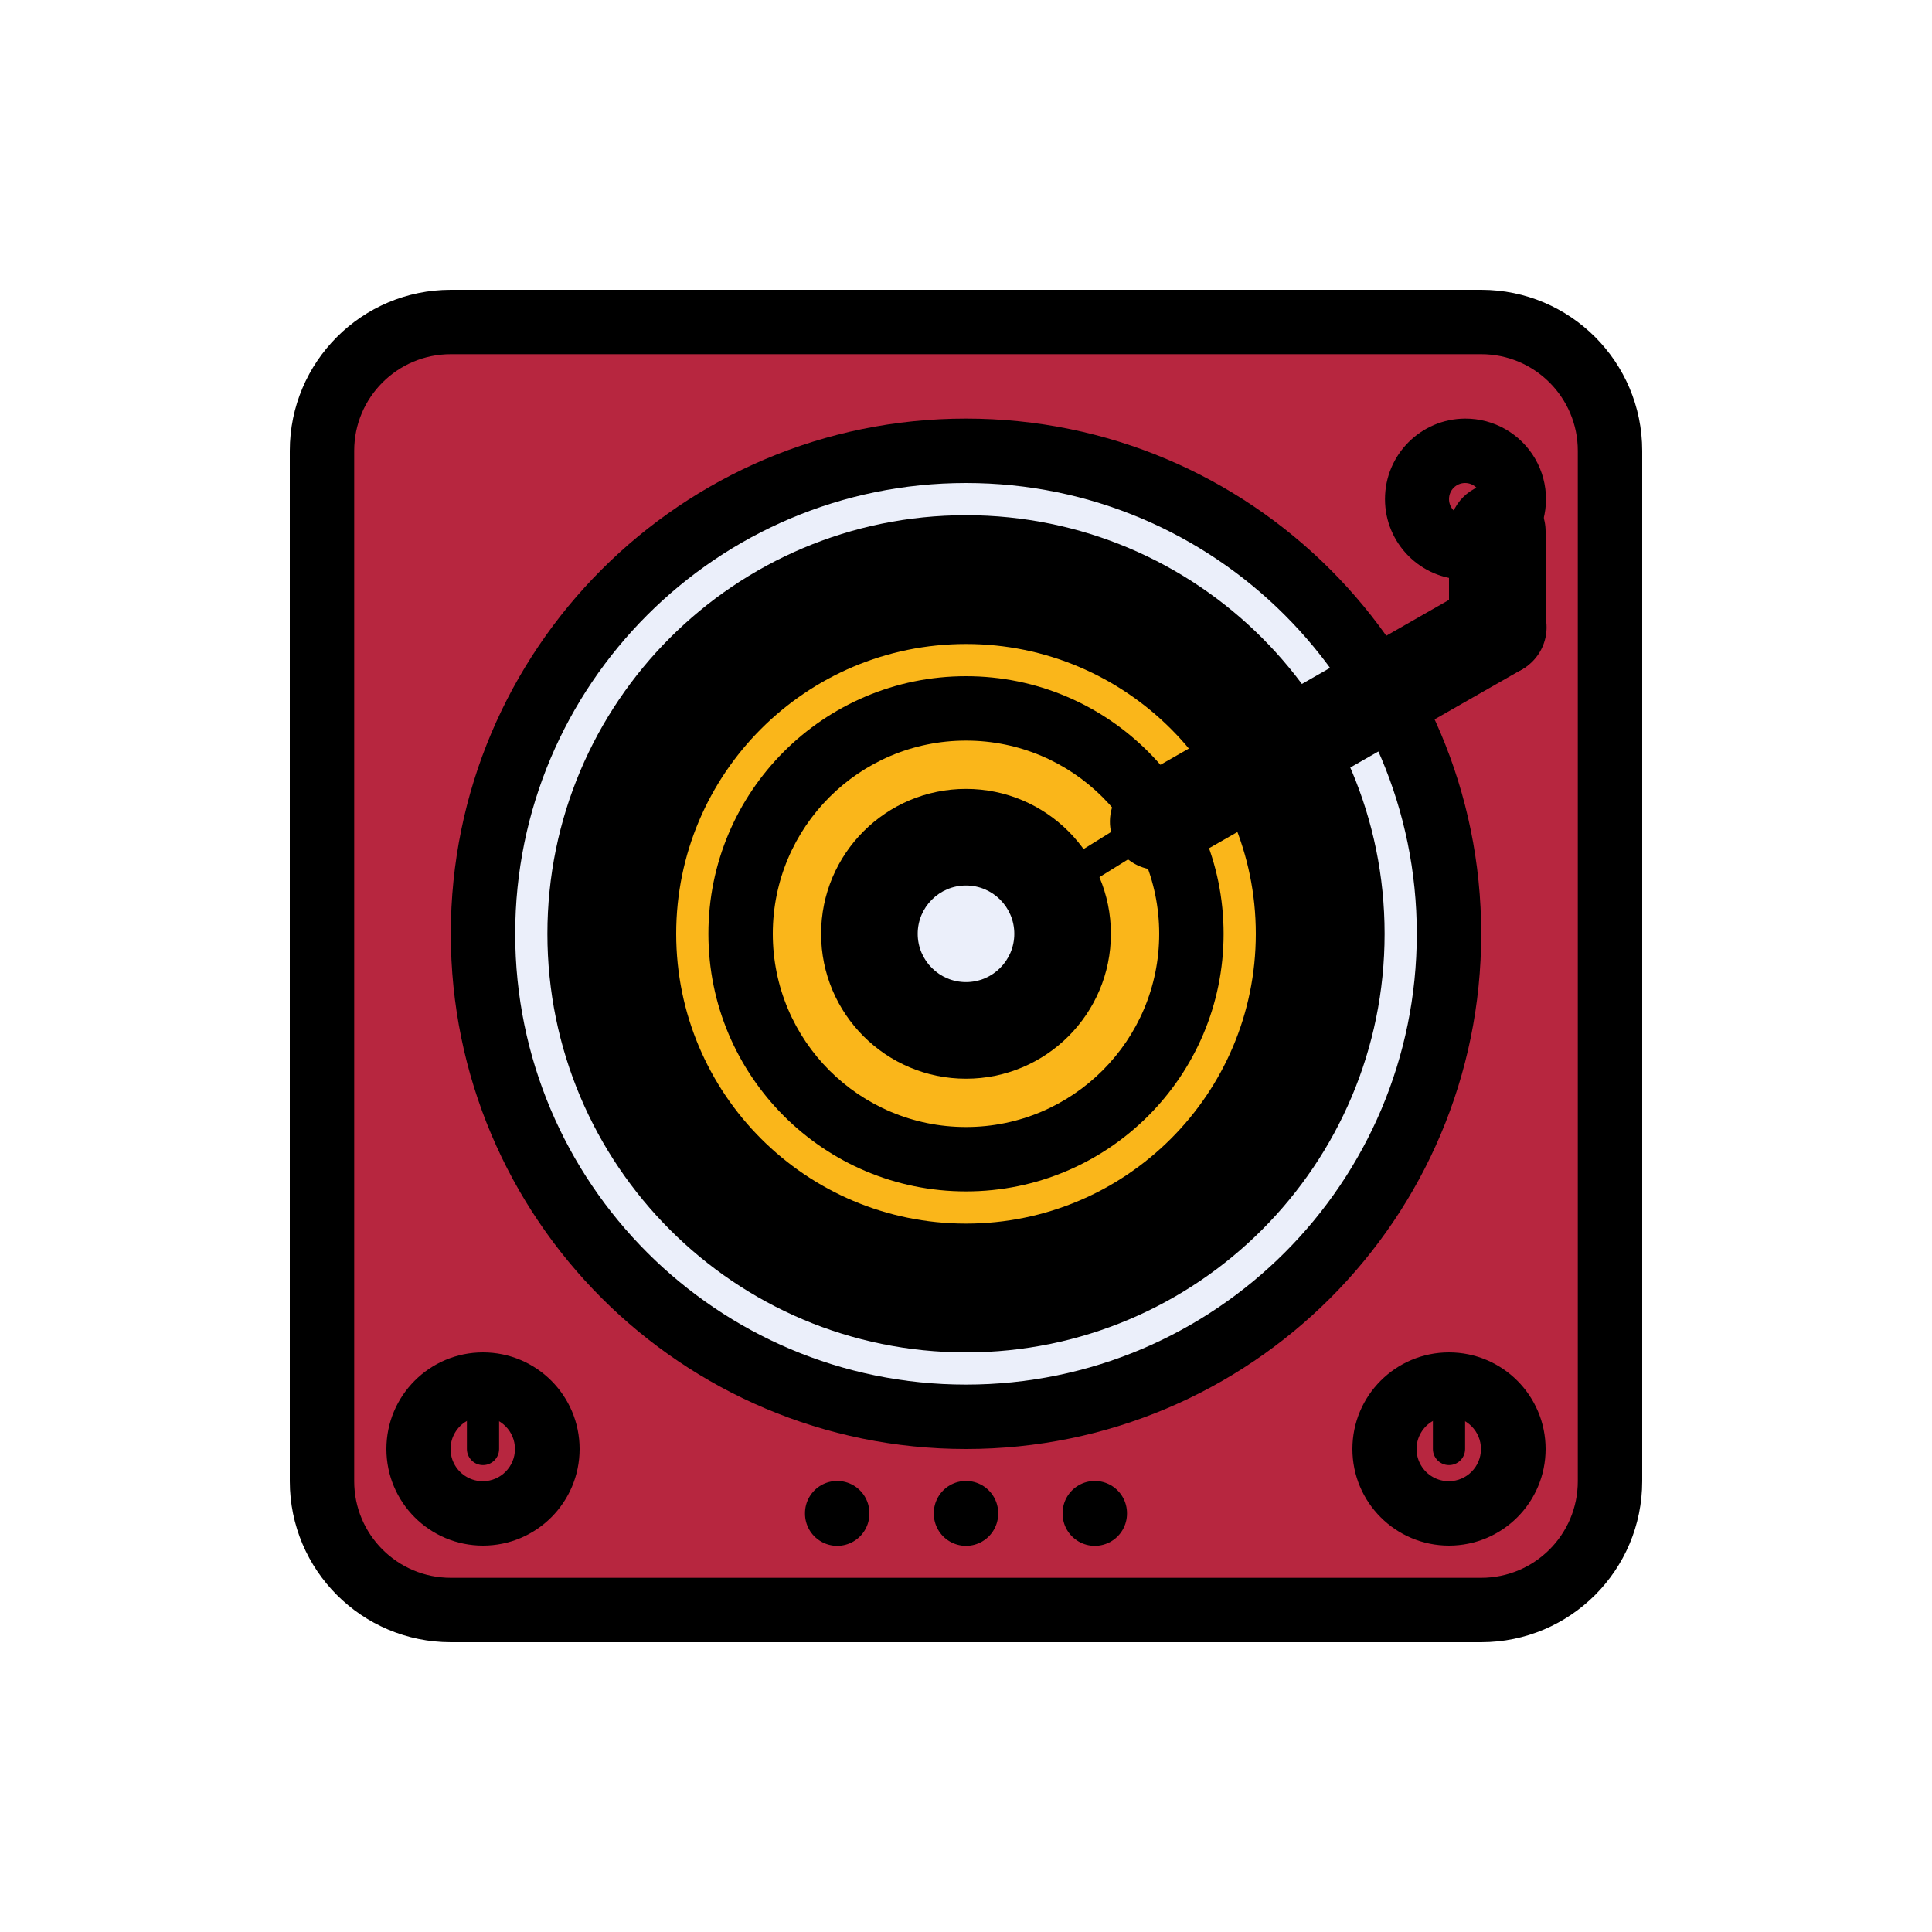
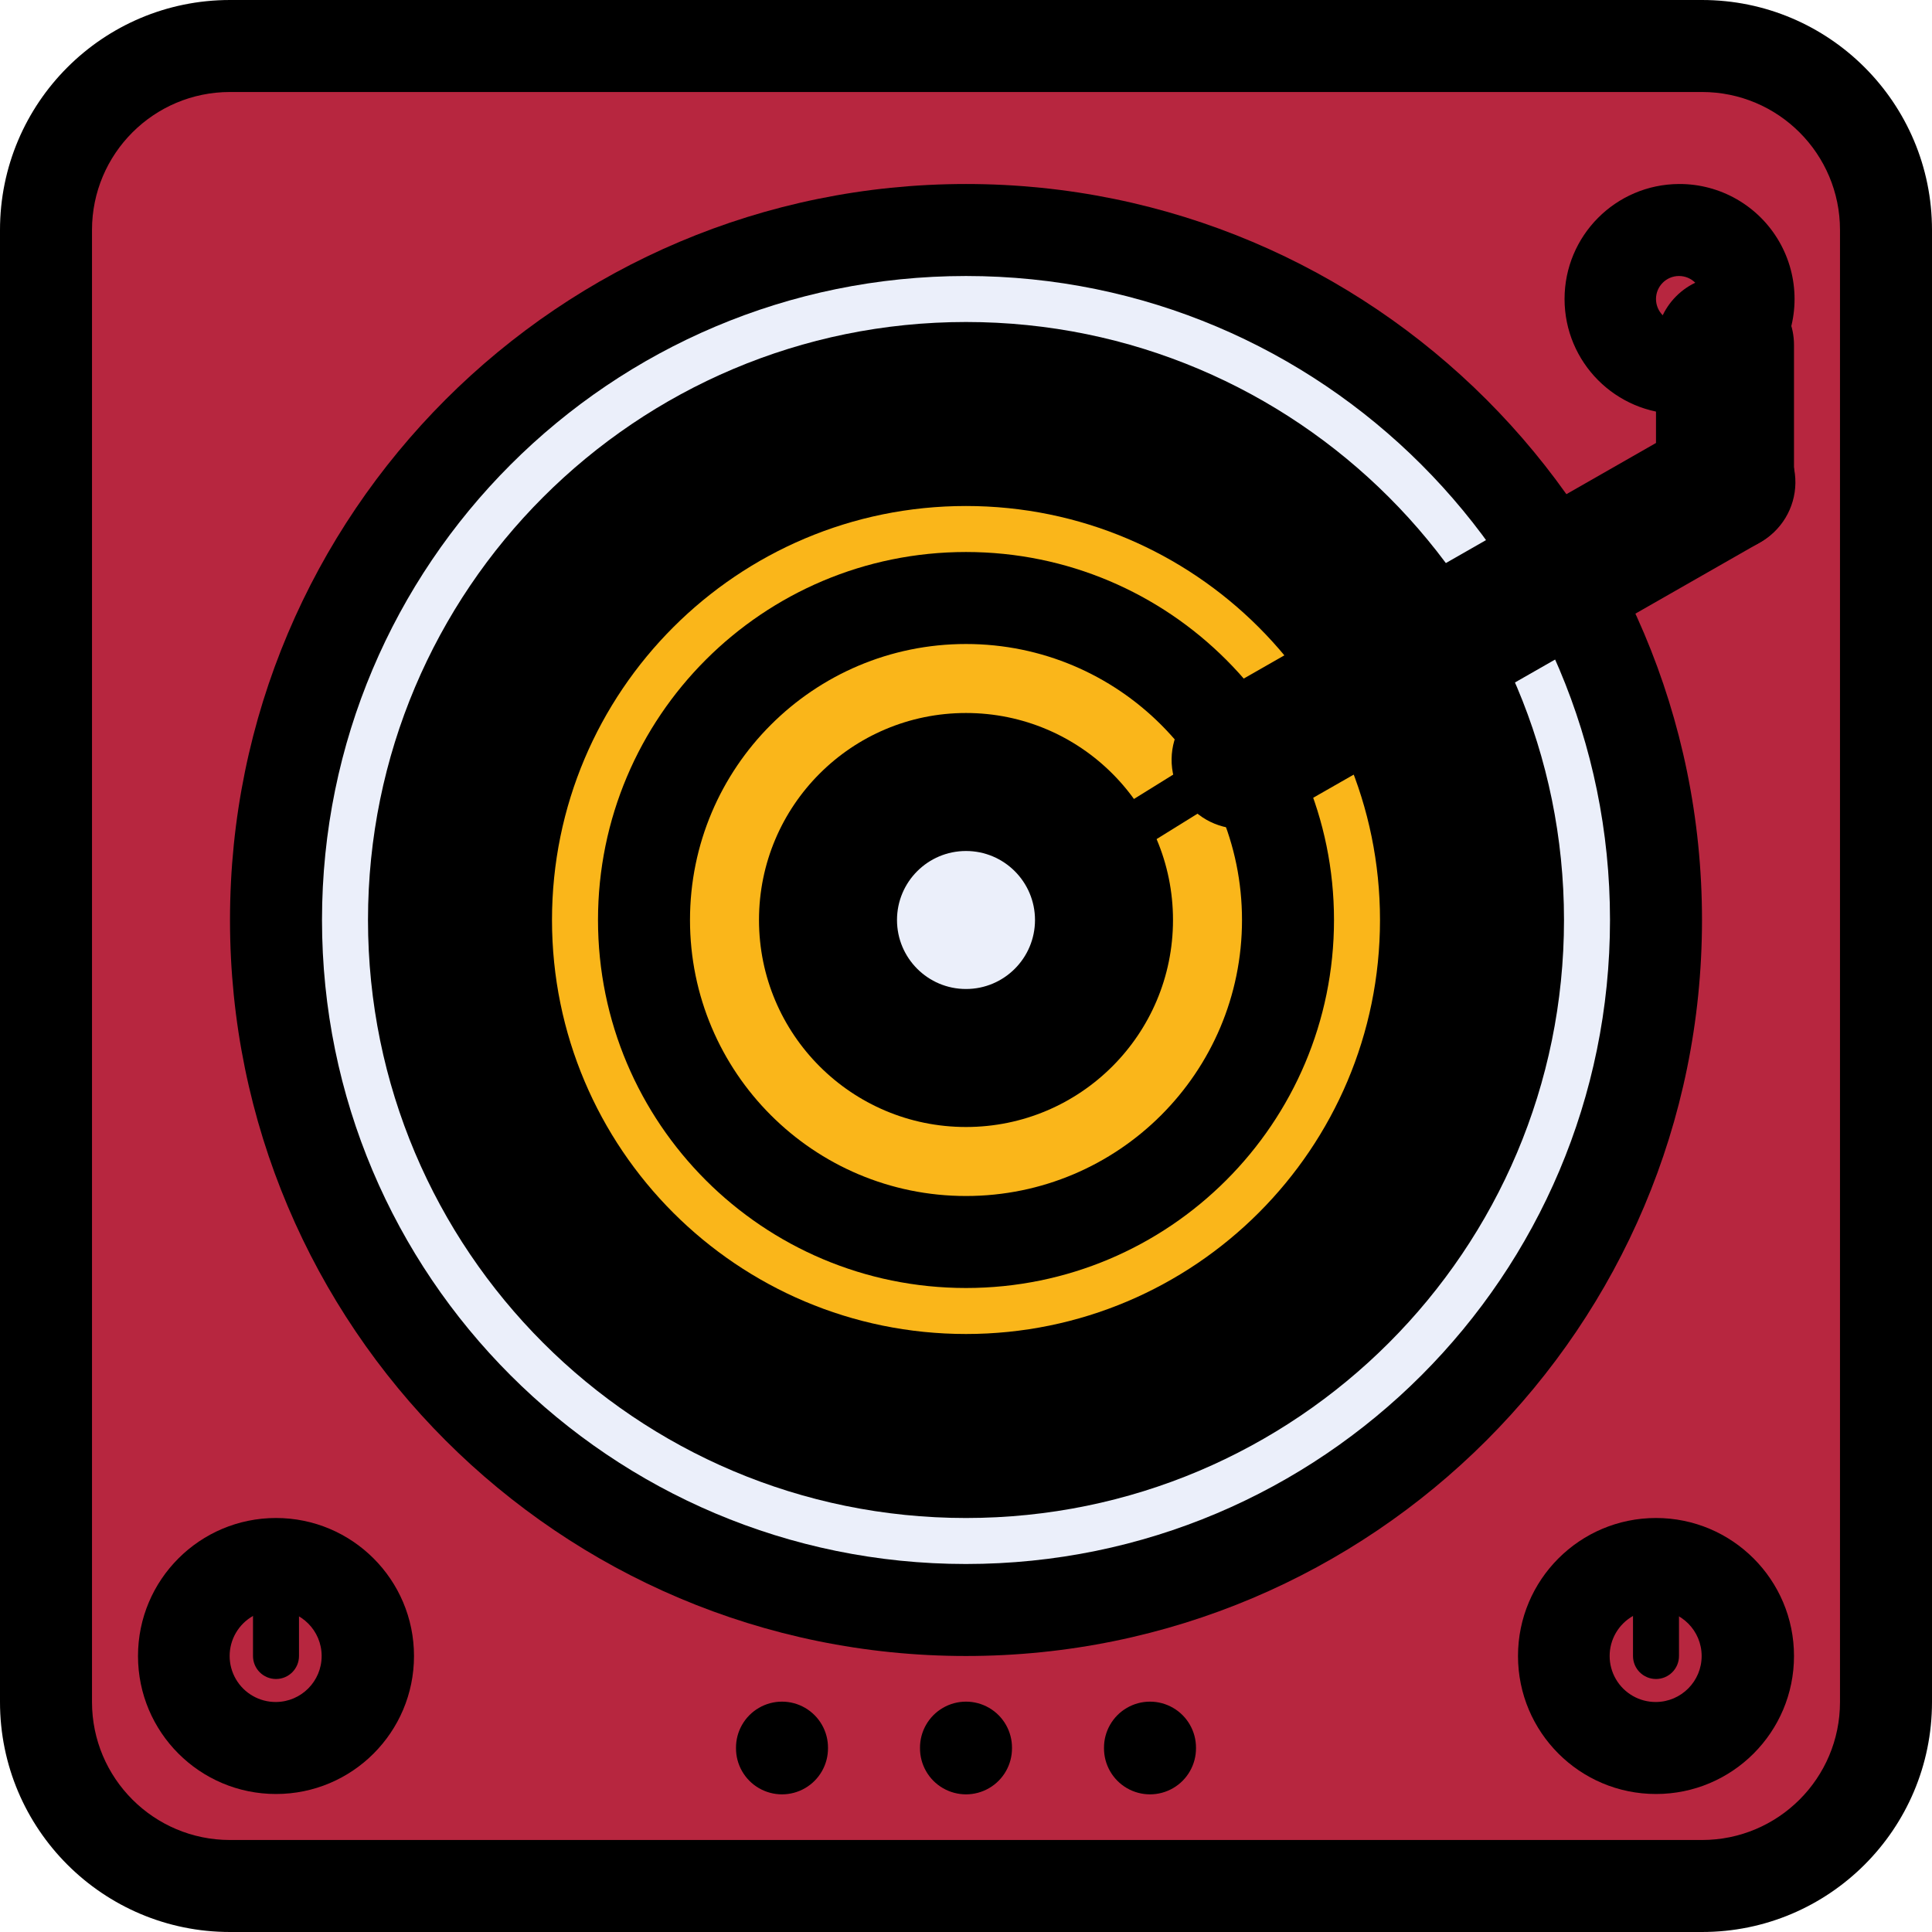
- <svg xmlns="http://www.w3.org/2000/svg" t="1757783690335" class="icon" viewBox="0 0 1024 1024" version="1.1" p-id="30899" width="200" height="200">
-   <path d="M238.933 153.6h546.133a85.333 85.333 0 0 1 85.333 85.333v546.133a85.333 85.333 0 0 1-85.333 85.333H238.933a85.333 85.333 0 0 1-85.333-85.333V238.933a85.333 85.333 0 0 1 85.333-85.333z" fill="#000000" p-id="30900" />
-   <path d="M238.933 187.733a51.2 51.2 0 0 0-51.2 51.2v546.133a51.2 51.2 0 0 0 51.2 51.2h546.133a51.2 51.2 0 0 0 51.2-51.2V238.933a51.2 51.2 0 0 0-51.2-51.2H238.933z" fill="#B7263F" p-id="30901" />
-   <path d="M512 768c150.818 0 273.067-122.249 273.067-273.067s-122.249-273.067-273.067-273.067-273.067 122.249-273.067 273.067 122.249 273.067 273.067 273.067z" fill="#000000" p-id="30902" />
-   <path d="M512 733.867c-131.959 0-238.933-106.974-238.933-238.933s106.974-238.933 238.933-238.933 238.933 106.974 238.933 238.933-106.974 238.933-238.933 238.933z" fill="#EBEFFA" p-id="30903" />
-   <path d="M512 716.8c122.539 0 221.867-99.328 221.867-221.867s-99.328-221.867-221.867-221.867-221.867 99.328-221.867 221.867 99.328 221.867 221.867 221.867z" fill="#000000" p-id="30904" />
-   <path d="M512 648.533a153.6 153.6 0 1 1 0-307.2 153.6 153.6 0 0 1 0 307.2z" fill="#FAB61A" p-id="30905" />
-   <path d="M512 631.467a136.533 136.533 0 1 0 0-273.067 136.533 136.533 0 0 0 0 273.067z m0-34.133a102.4 102.4 0 1 1 0-204.8 102.4 102.4 0 0 1 0 204.8z" fill="#000000" p-id="30906" />
-   <path d="M512 571.733a76.8 76.8 0 1 0 0-153.6 76.8 76.8 0 0 0 0 153.6z" fill="#000000" p-id="30907" />
-   <path d="M512 520.533a25.6 25.6 0 1 1 0-51.2 25.6 25.6 0 0 1 0 51.2z" fill="#EBEFFA" p-id="30908" />
-   <path d="M256 819.2a51.2 51.2 0 1 0 0-102.4 51.2 51.2 0 0 0 0 102.4z m0-34.133a17.067 17.067 0 1 1 0-34.133 17.067 17.067 0 0 1 0 34.133zM768 819.2a51.2 51.2 0 1 0 0-102.4 51.2 51.2 0 0 0 0 102.4z m0-34.133a17.067 17.067 0 1 1 0-34.133 17.067 17.067 0 0 1 0 34.133zM793.6 256a25.6 25.6 0 0 1 25.6 25.6v51.2a25.6 25.6 0 0 1-51.2 0v-51.2a25.6 25.6 0 0 1 25.6-25.6z m0 34.133a8.533 8.533 0 0 0 8.533-8.533v51.2a8.533 8.533 0 1 0-17.067 0v-51.2a8.533 8.533 0 0 0 8.533 8.533z" fill="#000000" p-id="30909" />
-   <path d="M776.533 307.2a42.667 42.667 0 1 0 0-85.333 42.667 42.667 0 0 0 0 85.333z m0-34.133a8.533 8.533 0 1 1 0-17.067 8.533 8.533 0 0 1 0 17.067zM247.467 733.867v34.133a8.533 8.533 0 1 0 17.067 0v-34.133a8.533 8.533 0 1 0-17.067 0zM759.467 733.867v34.133a8.533 8.533 0 1 0 17.067 0v-34.133a8.533 8.533 0 1 0-17.067 0z" fill="#000000" p-id="30910" />
-   <path d="M780.902 310.579l-179.2 102.4a25.6 25.6 0 1 0 25.395 44.442l179.2-102.4a25.6 25.6 0 1 0-25.395-44.442z" fill="#000000" p-id="30911" />
-   <path d="M609.894 427.947l-68.267 42.359a8.533 8.533 0 0 0 9.011 14.507l68.267-42.359a8.533 8.533 0 0 0-9.011-14.507z" fill="#000000" p-id="30912" />
-   <path d="M443.733 802.133m-17.067 0a17.067 17.067 0 1 0 34.133 0 17.067 17.067 0 1 0-34.133 0Z" fill="#000000" p-id="30913" />
-   <path d="M512 802.133m-17.067 0a17.067 17.067 0 1 0 34.133 0 17.067 17.067 0 1 0-34.133 0Z" fill="#000000" p-id="30914" />
-   <path d="M580.267 802.133m-17.067 0a17.067 17.067 0 1 0 34.133 0 17.067 17.067 0 1 0-34.133 0Z" fill="#000000" p-id="30915" />
+ <svg xmlns="http://www.w3.org/2000/svg" t="1757783690335" class="icon" viewBox="0 0 716.8 716.8" version="1.1" p-id="30899" width="140" height="140" id="svg16">
+   <defs id="defs16" />
+   <path d="M 85.333,0 H 631.467 A 85.333,85.333 0 0 1 716.8,85.333 V 631.467 A 85.333,85.333 0 0 1 631.467,716.8 H 85.333 A 85.333,85.333 0 0 1 0,631.467 V 85.333 A 85.333,85.333 0 0 1 85.333,0 Z" fill="#000000" p-id="30900" id="path1" />
+   <path d="m 85.333,34.133 a 51.2,51.2 0 0 0 -51.2,51.2 v 546.133 a 51.2,51.2 0 0 0 51.2,51.2 h 546.133 a 51.2,51.2 0 0 0 51.2,-51.2 V 85.333 a 51.2,51.2 0 0 0 -51.2,-51.2 z" fill="#b7263f" p-id="30901" id="path2" />
+   <path d="M 358.4,614.4 C 509.218,614.4 631.467,492.151 631.467,341.333 631.467,190.515 509.218,68.267 358.4,68.267 207.582,68.267 85.333,190.515 85.333,341.333 85.333,492.151 207.582,614.4 358.4,614.4 Z" fill="#000000" p-id="30902" id="path3" />
+   <path d="M 358.4,580.267 C 226.441,580.267 119.467,473.293 119.467,341.333 119.467,209.374 226.441,102.4 358.4,102.4 c 131.959,0 238.933,106.974 238.933,238.933 0,131.959 -106.974,238.933 -238.933,238.933 z" fill="#ebeffa" p-id="30903" id="path4" />
+   <path d="m 358.4,563.2 c 122.539,0 221.867,-99.328 221.867,-221.867 0,-122.539 -99.328,-221.867 -221.867,-221.867 -122.539,0 -221.867,99.328 -221.867,221.867 C 136.533,463.872 235.861,563.2 358.4,563.2 Z" fill="#000000" p-id="30904" id="path5" />
+   <path d="m 358.4,494.933 a 153.6,153.6 0 1 1 0,-307.2 153.6,153.6 0 0 1 0,307.2 z" fill="#fab61a" p-id="30905" id="path6" />
+   <path d="m 358.4,477.867 a 136.533,136.533 0 1 0 0,-273.067 136.533,136.533 0 0 0 0,273.067 z m 0,-34.133 a 102.4,102.4 0 1 1 0,-204.8 102.4,102.4 0 0 1 0,204.8 z" fill="#000000" p-id="30906" id="path7" />
+   <path d="m 358.4,418.133 a 76.8,76.8 0 1 0 0,-153.6 76.8,76.8 0 0 0 0,153.6 z" fill="#000000" p-id="30907" id="path8" />
+   <path d="m 358.4,366.933 a 25.6,25.6 0 1 1 0,-51.2 25.6,25.6 0 0 1 0,51.2 z" fill="#ebeffa" p-id="30908" id="path9" />
+   <path d="m 102.4,665.6 a 51.2,51.2 0 1 0 0,-102.4 51.2,51.2 0 0 0 0,102.4 z m 0,-34.133 a 17.067,17.067 0 1 1 0,-34.133 17.067,17.067 0 0 1 0,34.133 z M 614.4,665.6 a 51.2,51.2 0 1 0 0,-102.4 51.2,51.2 0 0 0 0,102.4 z m 0,-34.133 a 17.067,17.067 0 1 1 0,-34.133 17.067,17.067 0 0 1 0,34.133 z M 640,102.4 a 25.6,25.6 0 0 1 25.6,25.6 v 51.2 a 25.6,25.6 0 0 1 -51.2,0 V 128 A 25.6,25.6 0 0 1 640,102.4 Z m 0,34.133 A 8.533,8.533 0 0 0 648.533,128 v 51.2 a 8.533,8.533 0 1 0 -17.067,0 V 128 A 8.533,8.533 0 0 0 640,136.533 Z" fill="#000000" p-id="30909" id="path10" />
+   <path d="m 622.933,153.6 a 42.667,42.667 0 1 0 0,-85.333 42.667,42.667 0 0 0 0,85.333 z m 0,-34.133 a 8.533,8.533 0 1 1 0,-17.067 8.533,8.533 0 0 1 0,17.067 z m -529.067,460.8 V 614.4 a 8.533,8.533 0 1 0 17.067,0 v -34.133 a 8.533,8.533 0 1 0 -17.067,0 z m 512,0 V 614.4 a 8.533,8.533 0 1 0 17.067,0 v -34.133 a 8.533,8.533 0 1 0 -17.067,0 z" fill="#000000" p-id="30910" id="path11" />
+   <path d="m 627.302,156.979 -179.2,102.4 a 25.6,25.6 0 1 0 25.395,44.442 l 179.2,-102.4 a 25.6,25.6 0 1 0 -25.395,-44.442 z" fill="#000000" p-id="30911" id="path12" />
+   <path d="m 456.294,274.347 -68.267,42.359 a 8.539,8.539 0 0 0 9.011,14.507 l 68.267,-42.359 a 8.539,8.539 0 0 0 -9.011,-14.507 z" fill="#000000" p-id="30912" id="path13" />
+   <path d="m 290.133,648.533 m -17.067,0 a 17.067,17.067 0 1 0 34.133,0 17.067,17.067 0 1 0 -34.133,0 z" fill="#000000" p-id="30913" id="path14" />
+   <path d="m 358.4,648.533 m -17.067,0 a 17.067,17.067 0 1 0 34.133,0 17.067,17.067 0 1 0 -34.133,0 z" fill="#000000" p-id="30914" id="path15" />
+   <path d="m 426.667,648.533 m -17.067,0 a 17.067,17.067 0 1 0 34.133,0 17.067,17.067 0 1 0 -34.133,0 z" fill="#000000" p-id="30915" id="path16" />
</svg>
